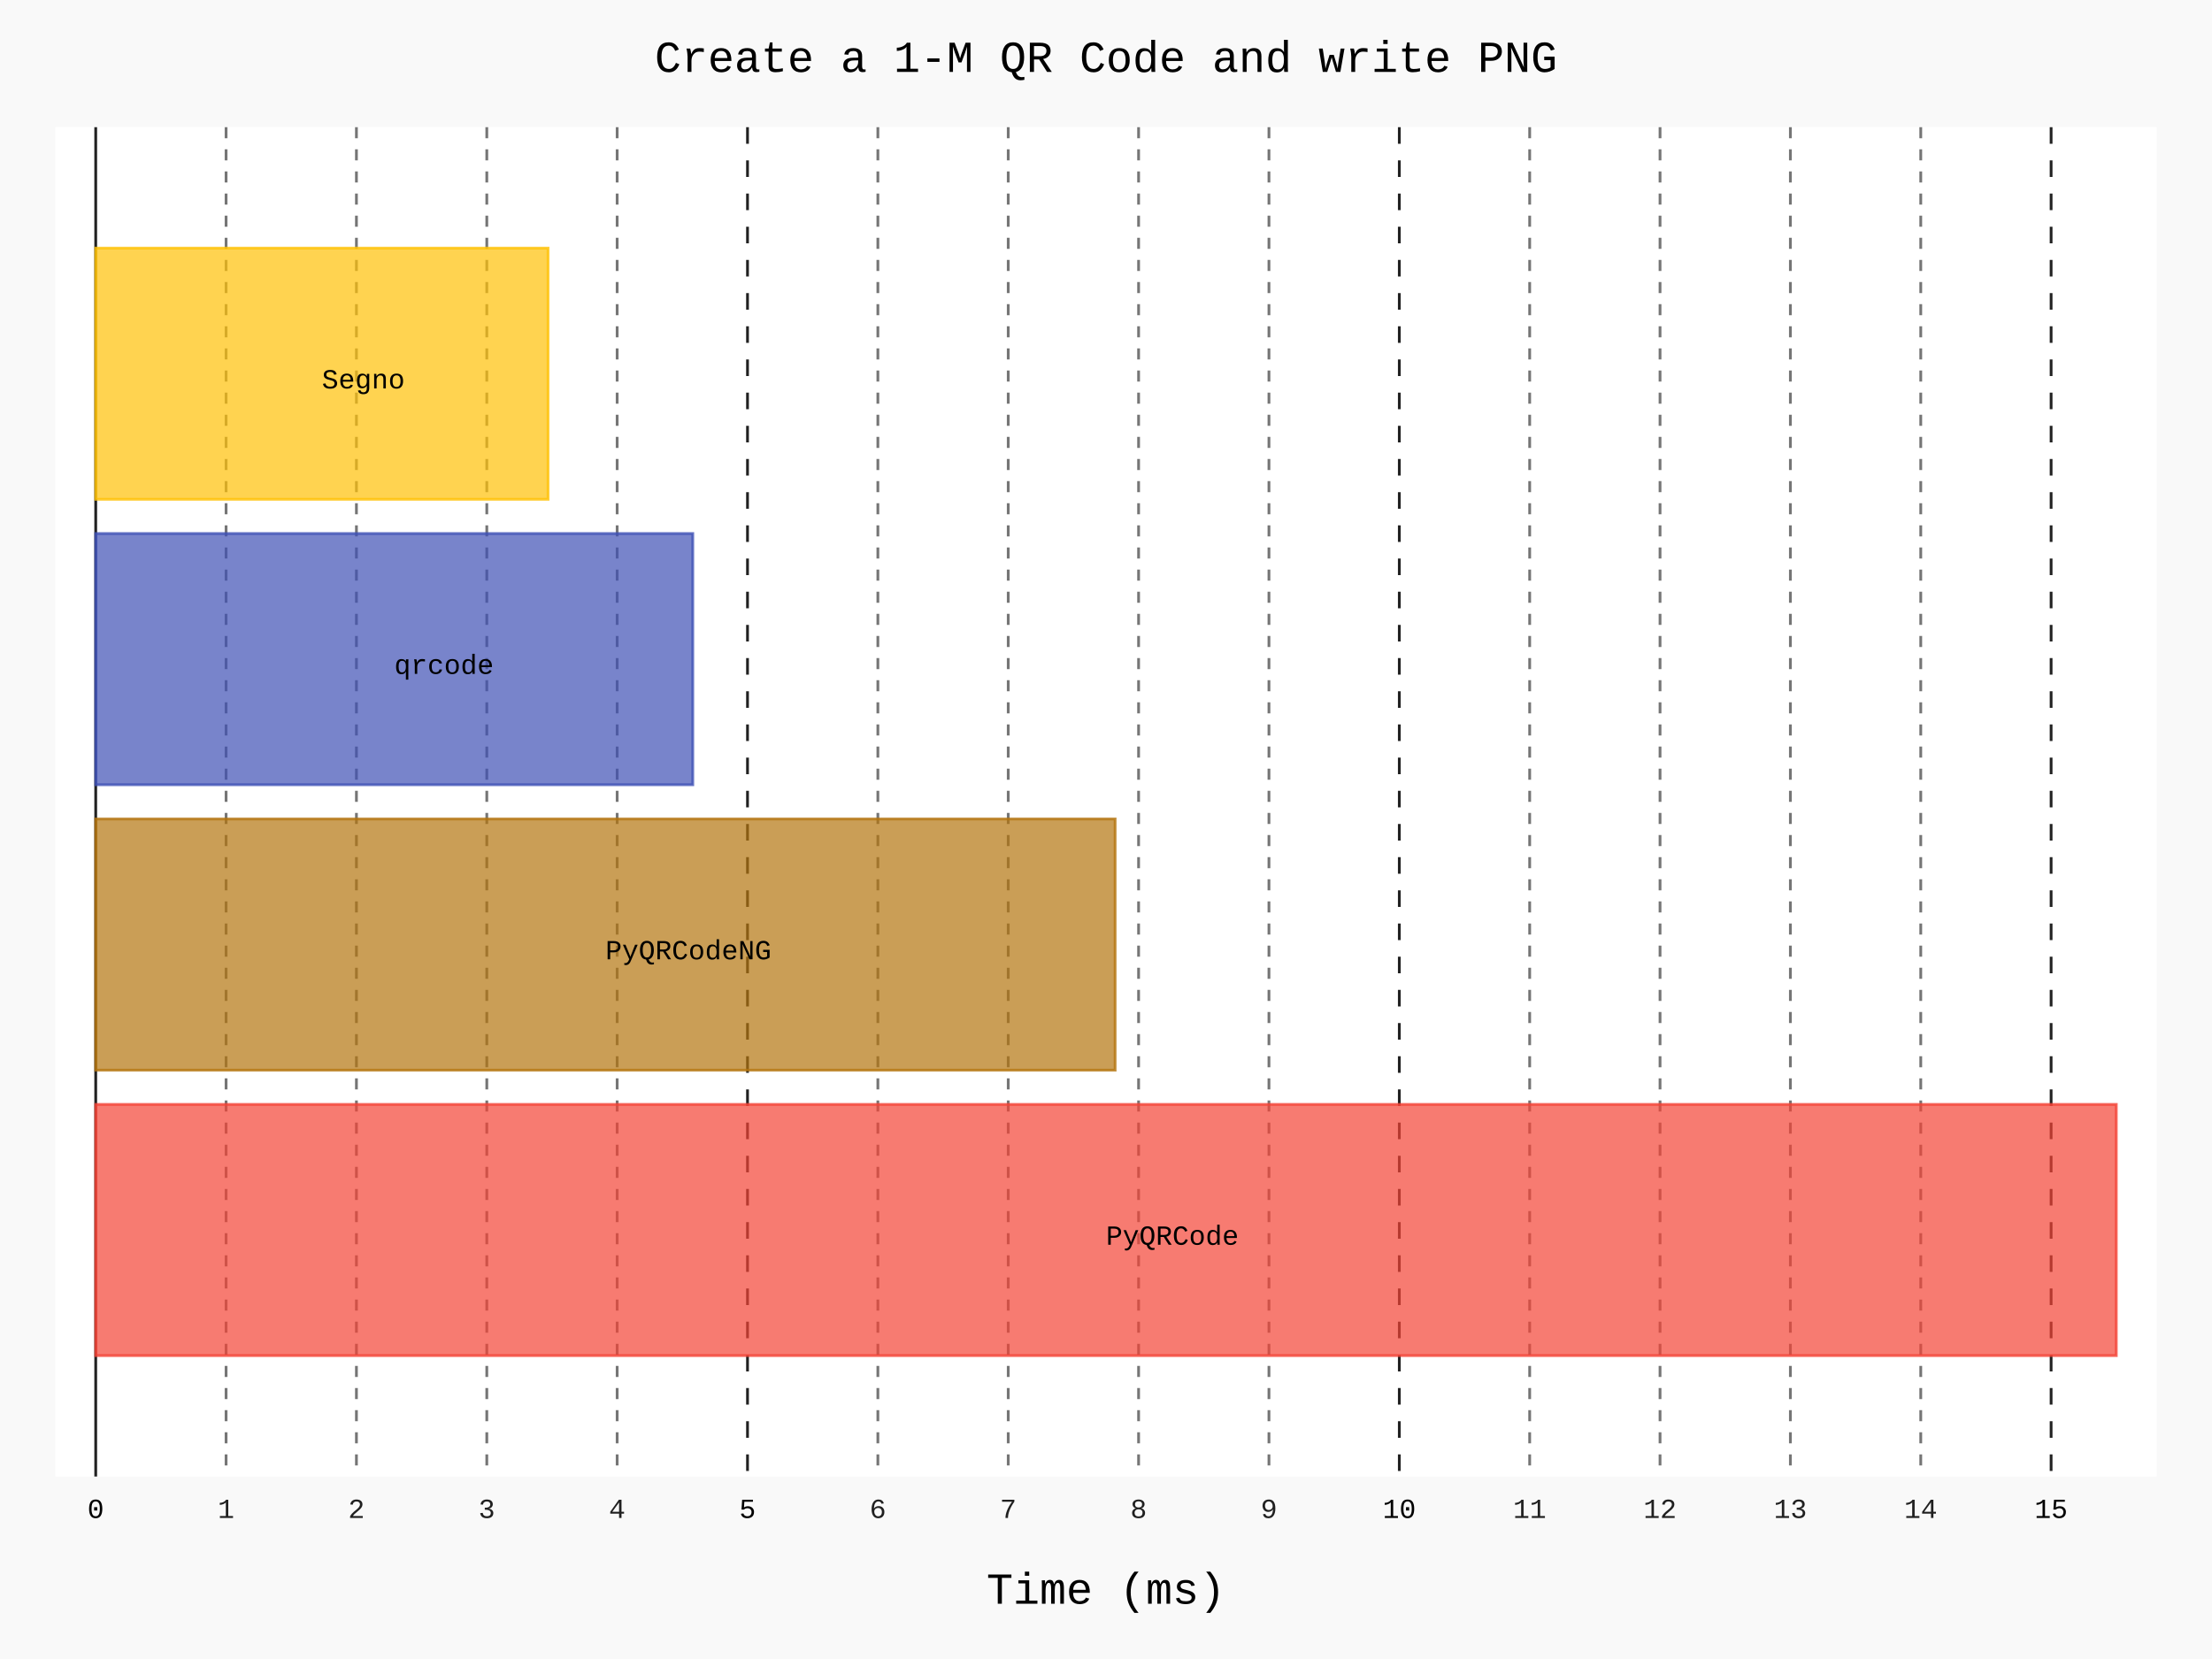
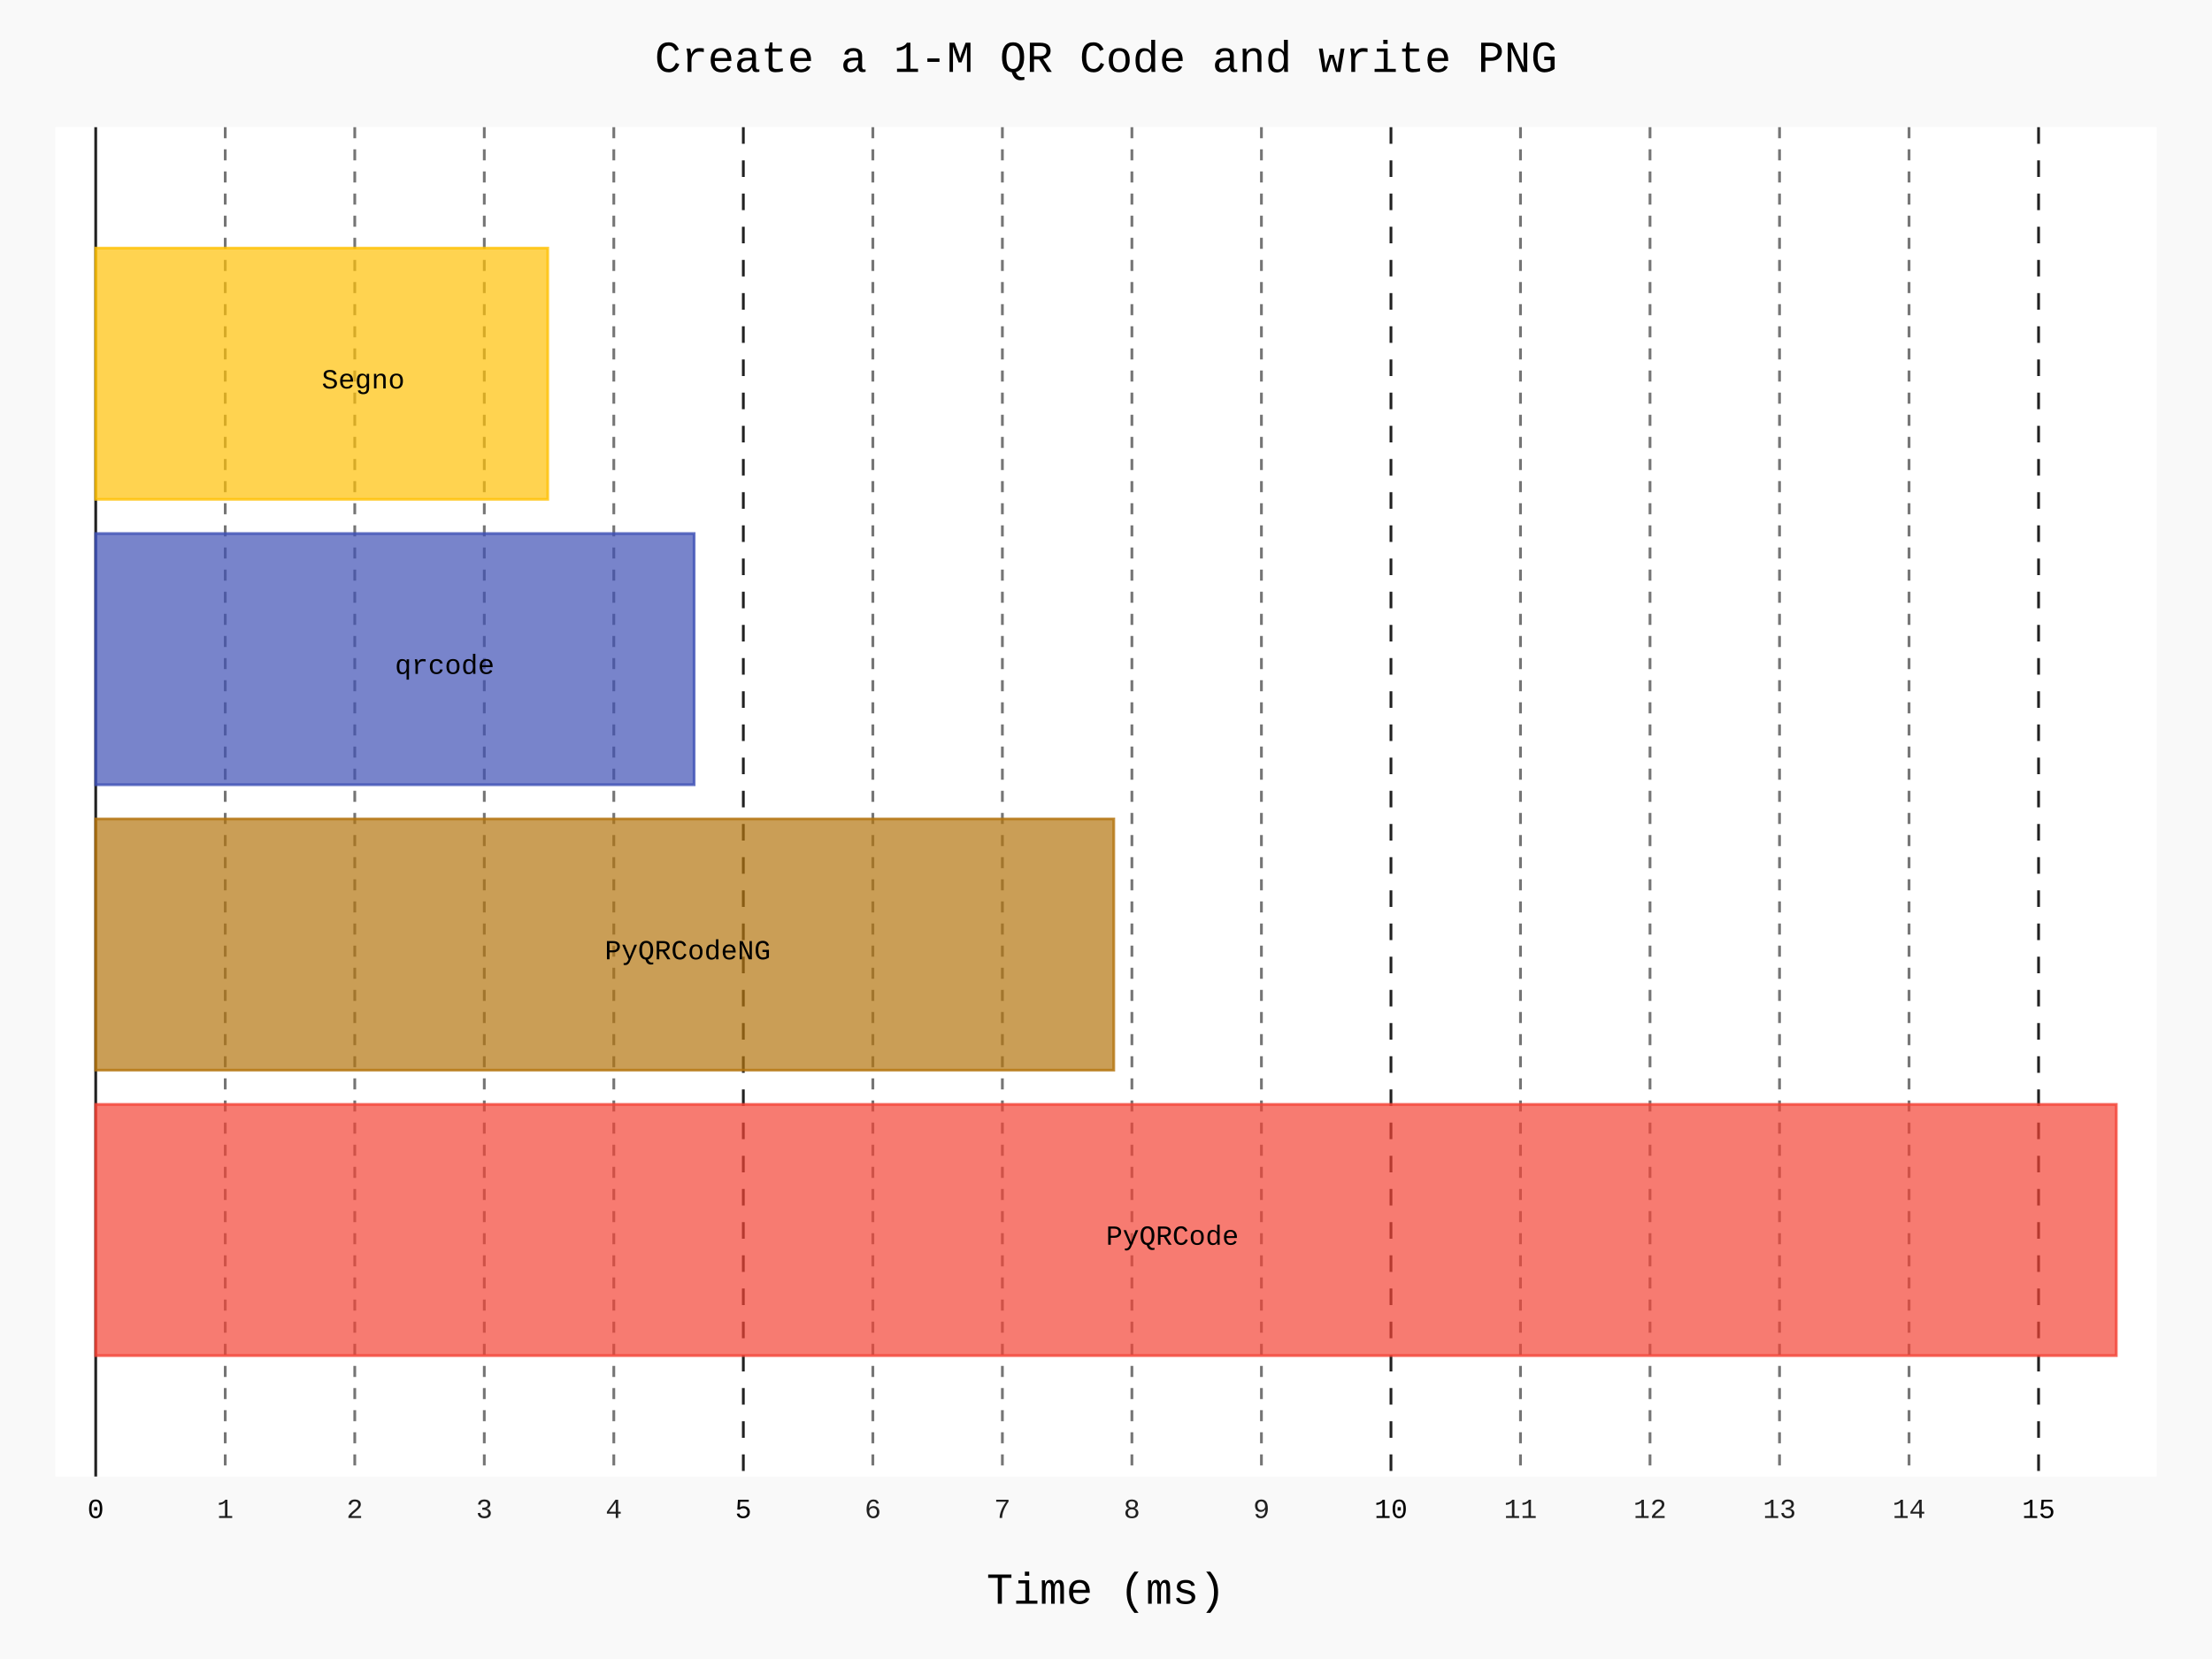
- <svg xmlns="http://www.w3.org/2000/svg" class="pygal-chart" id="chart-a39adcc5-5eda-468e-a99a-e4f1320c6434" viewBox="0 0 800 600">
+ <svg xmlns="http://www.w3.org/2000/svg" class="pygal-chart" id="chart-167026c4-3540-4fd5-8f11-ff2bc569acc1" viewBox="0 0 800 600">
  <defs>
-     <style type="text/css">#chart-a39adcc5-5eda-468e-a99a-e4f1320c6434{-webkit-user-select:none;-webkit-font-smoothing:antialiased;font-family:Consolas,"Liberation Mono",Menlo,Courier,monospace}#chart-a39adcc5-5eda-468e-a99a-e4f1320c6434 .title{font-family:Consolas,"Liberation Mono",Menlo,Courier,monospace;font-size:16px}#chart-a39adcc5-5eda-468e-a99a-e4f1320c6434 .legends .legend text{font-family:Consolas,"Liberation Mono",Menlo,Courier,monospace;font-size:14px}#chart-a39adcc5-5eda-468e-a99a-e4f1320c6434 .axis text{font-family:Consolas,"Liberation Mono",Menlo,Courier,monospace;font-size:10px}#chart-a39adcc5-5eda-468e-a99a-e4f1320c6434 .axis text.major{font-family:Consolas,"Liberation Mono",Menlo,Courier,monospace;font-size:10px}#chart-a39adcc5-5eda-468e-a99a-e4f1320c6434 .text-overlay text.value{font-family:Consolas,"Liberation Mono",Menlo,Courier,monospace;font-size:16px}#chart-a39adcc5-5eda-468e-a99a-e4f1320c6434 .text-overlay text.label{font-family:Consolas,"Liberation Mono",Menlo,Courier,monospace;font-size:10px}#chart-a39adcc5-5eda-468e-a99a-e4f1320c6434 .tooltip{font-family:Consolas,"Liberation Mono",Menlo,Courier,monospace;font-size:14px}#chart-a39adcc5-5eda-468e-a99a-e4f1320c6434 text.no_data{font-family:Consolas,"Liberation Mono",Menlo,Courier,monospace;font-size:64px}
- #chart-a39adcc5-5eda-468e-a99a-e4f1320c6434{background-color:rgba(249,249,249,1)}#chart-a39adcc5-5eda-468e-a99a-e4f1320c6434 path,#chart-a39adcc5-5eda-468e-a99a-e4f1320c6434 line,#chart-a39adcc5-5eda-468e-a99a-e4f1320c6434 rect,#chart-a39adcc5-5eda-468e-a99a-e4f1320c6434 circle{-webkit-transition:150ms;-moz-transition:150ms;transition:150ms}#chart-a39adcc5-5eda-468e-a99a-e4f1320c6434 .graph &gt; .background{fill:rgba(249,249,249,1)}#chart-a39adcc5-5eda-468e-a99a-e4f1320c6434 .plot &gt; .background{fill:rgba(255,255,255,1)}#chart-a39adcc5-5eda-468e-a99a-e4f1320c6434 .graph{fill:rgba(0,0,0,.87)}#chart-a39adcc5-5eda-468e-a99a-e4f1320c6434 text.no_data{fill:rgba(0,0,0,1)}#chart-a39adcc5-5eda-468e-a99a-e4f1320c6434 .title{fill:rgba(0,0,0,1)}#chart-a39adcc5-5eda-468e-a99a-e4f1320c6434 .legends .legend text{fill:rgba(0,0,0,.87)}#chart-a39adcc5-5eda-468e-a99a-e4f1320c6434 .legends .legend:hover text{fill:rgba(0,0,0,1)}#chart-a39adcc5-5eda-468e-a99a-e4f1320c6434 .axis .line{stroke:rgba(0,0,0,1)}#chart-a39adcc5-5eda-468e-a99a-e4f1320c6434 .axis .guide.line{stroke:rgba(0,0,0,.54)}#chart-a39adcc5-5eda-468e-a99a-e4f1320c6434 .axis .major.line{stroke:rgba(0,0,0,.87)}#chart-a39adcc5-5eda-468e-a99a-e4f1320c6434 .axis text.major{fill:rgba(0,0,0,1)}#chart-a39adcc5-5eda-468e-a99a-e4f1320c6434 .axis.y .guides:hover .guide.line,#chart-a39adcc5-5eda-468e-a99a-e4f1320c6434 .line-graph .axis.x .guides:hover .guide.line,#chart-a39adcc5-5eda-468e-a99a-e4f1320c6434 .stackedline-graph .axis.x .guides:hover .guide.line,#chart-a39adcc5-5eda-468e-a99a-e4f1320c6434 .xy-graph .axis.x .guides:hover .guide.line{stroke:rgba(0,0,0,1)}#chart-a39adcc5-5eda-468e-a99a-e4f1320c6434 .axis .guides:hover text{fill:rgba(0,0,0,1)}#chart-a39adcc5-5eda-468e-a99a-e4f1320c6434 .reactive{fill-opacity:.7;stroke-opacity:.8}#chart-a39adcc5-5eda-468e-a99a-e4f1320c6434 .ci{stroke:rgba(0,0,0,.87)}#chart-a39adcc5-5eda-468e-a99a-e4f1320c6434 .reactive.active,#chart-a39adcc5-5eda-468e-a99a-e4f1320c6434 .active .reactive{fill-opacity:.8;stroke-opacity:.9;stroke-width:4}#chart-a39adcc5-5eda-468e-a99a-e4f1320c6434 .ci .reactive.active{stroke-width:1.5}#chart-a39adcc5-5eda-468e-a99a-e4f1320c6434 .series text{fill:rgba(0,0,0,1)}#chart-a39adcc5-5eda-468e-a99a-e4f1320c6434 .tooltip rect{fill:rgba(255,255,255,1);stroke:rgba(0,0,0,1);-webkit-transition:opacity 150ms;-moz-transition:opacity 150ms;transition:opacity 150ms}#chart-a39adcc5-5eda-468e-a99a-e4f1320c6434 .tooltip .label{fill:rgba(0,0,0,.87)}#chart-a39adcc5-5eda-468e-a99a-e4f1320c6434 .tooltip .label{fill:rgba(0,0,0,.87)}#chart-a39adcc5-5eda-468e-a99a-e4f1320c6434 .tooltip .legend{font-size:.8em;fill:rgba(0,0,0,.54)}#chart-a39adcc5-5eda-468e-a99a-e4f1320c6434 .tooltip .x_label{font-size:.6em;fill:rgba(0,0,0,1)}#chart-a39adcc5-5eda-468e-a99a-e4f1320c6434 .tooltip .xlink{font-size:.5em;text-decoration:underline}#chart-a39adcc5-5eda-468e-a99a-e4f1320c6434 .tooltip .value{font-size:1.5em}#chart-a39adcc5-5eda-468e-a99a-e4f1320c6434 .bound{font-size:.5em}#chart-a39adcc5-5eda-468e-a99a-e4f1320c6434 .max-value{font-size:.75em;fill:rgba(0,0,0,.54)}#chart-a39adcc5-5eda-468e-a99a-e4f1320c6434 .map-element{fill:rgba(255,255,255,1);stroke:rgba(0,0,0,.54) !important}#chart-a39adcc5-5eda-468e-a99a-e4f1320c6434 .map-element .reactive{fill-opacity:inherit;stroke-opacity:inherit}#chart-a39adcc5-5eda-468e-a99a-e4f1320c6434 .color-0,#chart-a39adcc5-5eda-468e-a99a-e4f1320c6434 .color-0 a:visited{stroke:#F44336;fill:#F44336}#chart-a39adcc5-5eda-468e-a99a-e4f1320c6434 .color-1,#chart-a39adcc5-5eda-468e-a99a-e4f1320c6434 .color-1 a:visited{stroke:#3F51B5;fill:#3F51B5}#chart-a39adcc5-5eda-468e-a99a-e4f1320c6434 .color-2,#chart-a39adcc5-5eda-468e-a99a-e4f1320c6434 .color-2 a:visited{stroke:#009688;fill:#009688}#chart-a39adcc5-5eda-468e-a99a-e4f1320c6434 .color-3,#chart-a39adcc5-5eda-468e-a99a-e4f1320c6434 .color-3 a:visited{stroke:#FFC107;fill:#FFC107}#chart-a39adcc5-5eda-468e-a99a-e4f1320c6434 .text-overlay .color-0 text{fill:black}#chart-a39adcc5-5eda-468e-a99a-e4f1320c6434 .text-overlay .color-1 text{fill:black}#chart-a39adcc5-5eda-468e-a99a-e4f1320c6434 .text-overlay .color-2 text{fill:black}#chart-a39adcc5-5eda-468e-a99a-e4f1320c6434 .text-overlay .color-3 text{fill:black}
- #chart-a39adcc5-5eda-468e-a99a-e4f1320c6434 text.no_data{text-anchor:middle}#chart-a39adcc5-5eda-468e-a99a-e4f1320c6434 .guide.line{fill:none}#chart-a39adcc5-5eda-468e-a99a-e4f1320c6434 .centered{text-anchor:middle}#chart-a39adcc5-5eda-468e-a99a-e4f1320c6434 .title{text-anchor:middle}#chart-a39adcc5-5eda-468e-a99a-e4f1320c6434 .legends .legend text{fill-opacity:1}#chart-a39adcc5-5eda-468e-a99a-e4f1320c6434 .axis.x text{text-anchor:middle}#chart-a39adcc5-5eda-468e-a99a-e4f1320c6434 .axis.x:not(.web) text[transform]{text-anchor:start}#chart-a39adcc5-5eda-468e-a99a-e4f1320c6434 .axis.x:not(.web) text[transform].backwards{text-anchor:end}#chart-a39adcc5-5eda-468e-a99a-e4f1320c6434 .axis.y text{text-anchor:end}#chart-a39adcc5-5eda-468e-a99a-e4f1320c6434 .axis.y text[transform].backwards{text-anchor:start}#chart-a39adcc5-5eda-468e-a99a-e4f1320c6434 .axis.y2 text{text-anchor:start}#chart-a39adcc5-5eda-468e-a99a-e4f1320c6434 .axis.y2 text[transform].backwards{text-anchor:end}#chart-a39adcc5-5eda-468e-a99a-e4f1320c6434 .axis .guide.line{stroke-dasharray:4,4}#chart-a39adcc5-5eda-468e-a99a-e4f1320c6434 .axis .major.guide.line{stroke-dasharray:6,6}#chart-a39adcc5-5eda-468e-a99a-e4f1320c6434 .horizontal .axis.y .guide.line,#chart-a39adcc5-5eda-468e-a99a-e4f1320c6434 .horizontal .axis.y2 .guide.line,#chart-a39adcc5-5eda-468e-a99a-e4f1320c6434 .vertical .axis.x .guide.line{opacity:0}#chart-a39adcc5-5eda-468e-a99a-e4f1320c6434 .horizontal .axis.always_show .guide.line,#chart-a39adcc5-5eda-468e-a99a-e4f1320c6434 .vertical .axis.always_show .guide.line{opacity:1 !important}#chart-a39adcc5-5eda-468e-a99a-e4f1320c6434 .axis.y .guides:hover .guide.line,#chart-a39adcc5-5eda-468e-a99a-e4f1320c6434 .axis.y2 .guides:hover .guide.line,#chart-a39adcc5-5eda-468e-a99a-e4f1320c6434 .axis.x .guides:hover .guide.line{opacity:1}#chart-a39adcc5-5eda-468e-a99a-e4f1320c6434 .axis .guides:hover text{opacity:1}#chart-a39adcc5-5eda-468e-a99a-e4f1320c6434 .nofill{fill:none}#chart-a39adcc5-5eda-468e-a99a-e4f1320c6434 .subtle-fill{fill-opacity:.2}#chart-a39adcc5-5eda-468e-a99a-e4f1320c6434 .dot{stroke-width:1px;fill-opacity:1}#chart-a39adcc5-5eda-468e-a99a-e4f1320c6434 .dot.active{stroke-width:5px}#chart-a39adcc5-5eda-468e-a99a-e4f1320c6434 .dot.negative{fill:transparent}#chart-a39adcc5-5eda-468e-a99a-e4f1320c6434 text,#chart-a39adcc5-5eda-468e-a99a-e4f1320c6434 tspan{stroke:none !important}#chart-a39adcc5-5eda-468e-a99a-e4f1320c6434 .series text.active{opacity:1}#chart-a39adcc5-5eda-468e-a99a-e4f1320c6434 .tooltip rect{fill-opacity:.95;stroke-width:.5}#chart-a39adcc5-5eda-468e-a99a-e4f1320c6434 .tooltip text{fill-opacity:1}#chart-a39adcc5-5eda-468e-a99a-e4f1320c6434 .showable{visibility:hidden}#chart-a39adcc5-5eda-468e-a99a-e4f1320c6434 .showable.shown{visibility:visible}#chart-a39adcc5-5eda-468e-a99a-e4f1320c6434 .gauge-background{fill:rgba(229,229,229,1);stroke:none}#chart-a39adcc5-5eda-468e-a99a-e4f1320c6434 .bg-lines{stroke:rgba(249,249,249,1);stroke-width:2px}</style>
+     <style type="text/css">#chart-167026c4-3540-4fd5-8f11-ff2bc569acc1{-webkit-user-select:none;-webkit-font-smoothing:antialiased;font-family:Consolas,"Liberation Mono",Menlo,Courier,monospace}#chart-167026c4-3540-4fd5-8f11-ff2bc569acc1 .title{font-family:Consolas,"Liberation Mono",Menlo,Courier,monospace;font-size:16px}#chart-167026c4-3540-4fd5-8f11-ff2bc569acc1 .legends .legend text{font-family:Consolas,"Liberation Mono",Menlo,Courier,monospace;font-size:14px}#chart-167026c4-3540-4fd5-8f11-ff2bc569acc1 .axis text{font-family:Consolas,"Liberation Mono",Menlo,Courier,monospace;font-size:10px}#chart-167026c4-3540-4fd5-8f11-ff2bc569acc1 .axis text.major{font-family:Consolas,"Liberation Mono",Menlo,Courier,monospace;font-size:10px}#chart-167026c4-3540-4fd5-8f11-ff2bc569acc1 .text-overlay text.value{font-family:Consolas,"Liberation Mono",Menlo,Courier,monospace;font-size:16px}#chart-167026c4-3540-4fd5-8f11-ff2bc569acc1 .text-overlay text.label{font-family:Consolas,"Liberation Mono",Menlo,Courier,monospace;font-size:10px}#chart-167026c4-3540-4fd5-8f11-ff2bc569acc1 .tooltip{font-family:Consolas,"Liberation Mono",Menlo,Courier,monospace;font-size:14px}#chart-167026c4-3540-4fd5-8f11-ff2bc569acc1 text.no_data{font-family:Consolas,"Liberation Mono",Menlo,Courier,monospace;font-size:64px}
+ #chart-167026c4-3540-4fd5-8f11-ff2bc569acc1{background-color:rgba(249,249,249,1)}#chart-167026c4-3540-4fd5-8f11-ff2bc569acc1 path,#chart-167026c4-3540-4fd5-8f11-ff2bc569acc1 line,#chart-167026c4-3540-4fd5-8f11-ff2bc569acc1 rect,#chart-167026c4-3540-4fd5-8f11-ff2bc569acc1 circle{-webkit-transition:150ms;-moz-transition:150ms;transition:150ms}#chart-167026c4-3540-4fd5-8f11-ff2bc569acc1 .graph &gt; .background{fill:rgba(249,249,249,1)}#chart-167026c4-3540-4fd5-8f11-ff2bc569acc1 .plot &gt; .background{fill:rgba(255,255,255,1)}#chart-167026c4-3540-4fd5-8f11-ff2bc569acc1 .graph{fill:rgba(0,0,0,.87)}#chart-167026c4-3540-4fd5-8f11-ff2bc569acc1 text.no_data{fill:rgba(0,0,0,1)}#chart-167026c4-3540-4fd5-8f11-ff2bc569acc1 .title{fill:rgba(0,0,0,1)}#chart-167026c4-3540-4fd5-8f11-ff2bc569acc1 .legends .legend text{fill:rgba(0,0,0,.87)}#chart-167026c4-3540-4fd5-8f11-ff2bc569acc1 .legends .legend:hover text{fill:rgba(0,0,0,1)}#chart-167026c4-3540-4fd5-8f11-ff2bc569acc1 .axis .line{stroke:rgba(0,0,0,1)}#chart-167026c4-3540-4fd5-8f11-ff2bc569acc1 .axis .guide.line{stroke:rgba(0,0,0,.54)}#chart-167026c4-3540-4fd5-8f11-ff2bc569acc1 .axis .major.line{stroke:rgba(0,0,0,.87)}#chart-167026c4-3540-4fd5-8f11-ff2bc569acc1 .axis text.major{fill:rgba(0,0,0,1)}#chart-167026c4-3540-4fd5-8f11-ff2bc569acc1 .axis.y .guides:hover .guide.line,#chart-167026c4-3540-4fd5-8f11-ff2bc569acc1 .line-graph .axis.x .guides:hover .guide.line,#chart-167026c4-3540-4fd5-8f11-ff2bc569acc1 .stackedline-graph .axis.x .guides:hover .guide.line,#chart-167026c4-3540-4fd5-8f11-ff2bc569acc1 .xy-graph .axis.x .guides:hover .guide.line{stroke:rgba(0,0,0,1)}#chart-167026c4-3540-4fd5-8f11-ff2bc569acc1 .axis .guides:hover text{fill:rgba(0,0,0,1)}#chart-167026c4-3540-4fd5-8f11-ff2bc569acc1 .reactive{fill-opacity:.7;stroke-opacity:.8}#chart-167026c4-3540-4fd5-8f11-ff2bc569acc1 .ci{stroke:rgba(0,0,0,.87)}#chart-167026c4-3540-4fd5-8f11-ff2bc569acc1 .reactive.active,#chart-167026c4-3540-4fd5-8f11-ff2bc569acc1 .active .reactive{fill-opacity:.8;stroke-opacity:.9;stroke-width:4}#chart-167026c4-3540-4fd5-8f11-ff2bc569acc1 .ci .reactive.active{stroke-width:1.5}#chart-167026c4-3540-4fd5-8f11-ff2bc569acc1 .series text{fill:rgba(0,0,0,1)}#chart-167026c4-3540-4fd5-8f11-ff2bc569acc1 .tooltip rect{fill:rgba(255,255,255,1);stroke:rgba(0,0,0,1);-webkit-transition:opacity 150ms;-moz-transition:opacity 150ms;transition:opacity 150ms}#chart-167026c4-3540-4fd5-8f11-ff2bc569acc1 .tooltip .label{fill:rgba(0,0,0,.87)}#chart-167026c4-3540-4fd5-8f11-ff2bc569acc1 .tooltip .label{fill:rgba(0,0,0,.87)}#chart-167026c4-3540-4fd5-8f11-ff2bc569acc1 .tooltip .legend{font-size:.8em;fill:rgba(0,0,0,.54)}#chart-167026c4-3540-4fd5-8f11-ff2bc569acc1 .tooltip .x_label{font-size:.6em;fill:rgba(0,0,0,1)}#chart-167026c4-3540-4fd5-8f11-ff2bc569acc1 .tooltip .xlink{font-size:.5em;text-decoration:underline}#chart-167026c4-3540-4fd5-8f11-ff2bc569acc1 .tooltip .value{font-size:1.5em}#chart-167026c4-3540-4fd5-8f11-ff2bc569acc1 .bound{font-size:.5em}#chart-167026c4-3540-4fd5-8f11-ff2bc569acc1 .max-value{font-size:.75em;fill:rgba(0,0,0,.54)}#chart-167026c4-3540-4fd5-8f11-ff2bc569acc1 .map-element{fill:rgba(255,255,255,1);stroke:rgba(0,0,0,.54) !important}#chart-167026c4-3540-4fd5-8f11-ff2bc569acc1 .map-element .reactive{fill-opacity:inherit;stroke-opacity:inherit}#chart-167026c4-3540-4fd5-8f11-ff2bc569acc1 .color-0,#chart-167026c4-3540-4fd5-8f11-ff2bc569acc1 .color-0 a:visited{stroke:#F44336;fill:#F44336}#chart-167026c4-3540-4fd5-8f11-ff2bc569acc1 .color-1,#chart-167026c4-3540-4fd5-8f11-ff2bc569acc1 .color-1 a:visited{stroke:#3F51B5;fill:#3F51B5}#chart-167026c4-3540-4fd5-8f11-ff2bc569acc1 .color-2,#chart-167026c4-3540-4fd5-8f11-ff2bc569acc1 .color-2 a:visited{stroke:#009688;fill:#009688}#chart-167026c4-3540-4fd5-8f11-ff2bc569acc1 .color-3,#chart-167026c4-3540-4fd5-8f11-ff2bc569acc1 .color-3 a:visited{stroke:#FFC107;fill:#FFC107}#chart-167026c4-3540-4fd5-8f11-ff2bc569acc1 .text-overlay .color-0 text{fill:black}#chart-167026c4-3540-4fd5-8f11-ff2bc569acc1 .text-overlay .color-1 text{fill:black}#chart-167026c4-3540-4fd5-8f11-ff2bc569acc1 .text-overlay .color-2 text{fill:black}#chart-167026c4-3540-4fd5-8f11-ff2bc569acc1 .text-overlay .color-3 text{fill:black}
+ #chart-167026c4-3540-4fd5-8f11-ff2bc569acc1 text.no_data{text-anchor:middle}#chart-167026c4-3540-4fd5-8f11-ff2bc569acc1 .guide.line{fill:none}#chart-167026c4-3540-4fd5-8f11-ff2bc569acc1 .centered{text-anchor:middle}#chart-167026c4-3540-4fd5-8f11-ff2bc569acc1 .title{text-anchor:middle}#chart-167026c4-3540-4fd5-8f11-ff2bc569acc1 .legends .legend text{fill-opacity:1}#chart-167026c4-3540-4fd5-8f11-ff2bc569acc1 .axis.x text{text-anchor:middle}#chart-167026c4-3540-4fd5-8f11-ff2bc569acc1 .axis.x:not(.web) text[transform]{text-anchor:start}#chart-167026c4-3540-4fd5-8f11-ff2bc569acc1 .axis.x:not(.web) text[transform].backwards{text-anchor:end}#chart-167026c4-3540-4fd5-8f11-ff2bc569acc1 .axis.y text{text-anchor:end}#chart-167026c4-3540-4fd5-8f11-ff2bc569acc1 .axis.y text[transform].backwards{text-anchor:start}#chart-167026c4-3540-4fd5-8f11-ff2bc569acc1 .axis.y2 text{text-anchor:start}#chart-167026c4-3540-4fd5-8f11-ff2bc569acc1 .axis.y2 text[transform].backwards{text-anchor:end}#chart-167026c4-3540-4fd5-8f11-ff2bc569acc1 .axis .guide.line{stroke-dasharray:4,4}#chart-167026c4-3540-4fd5-8f11-ff2bc569acc1 .axis .major.guide.line{stroke-dasharray:6,6}#chart-167026c4-3540-4fd5-8f11-ff2bc569acc1 .horizontal .axis.y .guide.line,#chart-167026c4-3540-4fd5-8f11-ff2bc569acc1 .horizontal .axis.y2 .guide.line,#chart-167026c4-3540-4fd5-8f11-ff2bc569acc1 .vertical .axis.x .guide.line{opacity:0}#chart-167026c4-3540-4fd5-8f11-ff2bc569acc1 .horizontal .axis.always_show .guide.line,#chart-167026c4-3540-4fd5-8f11-ff2bc569acc1 .vertical .axis.always_show .guide.line{opacity:1 !important}#chart-167026c4-3540-4fd5-8f11-ff2bc569acc1 .axis.y .guides:hover .guide.line,#chart-167026c4-3540-4fd5-8f11-ff2bc569acc1 .axis.y2 .guides:hover .guide.line,#chart-167026c4-3540-4fd5-8f11-ff2bc569acc1 .axis.x .guides:hover .guide.line{opacity:1}#chart-167026c4-3540-4fd5-8f11-ff2bc569acc1 .axis .guides:hover text{opacity:1}#chart-167026c4-3540-4fd5-8f11-ff2bc569acc1 .nofill{fill:none}#chart-167026c4-3540-4fd5-8f11-ff2bc569acc1 .subtle-fill{fill-opacity:.2}#chart-167026c4-3540-4fd5-8f11-ff2bc569acc1 .dot{stroke-width:1px;fill-opacity:1}#chart-167026c4-3540-4fd5-8f11-ff2bc569acc1 .dot.active{stroke-width:5px}#chart-167026c4-3540-4fd5-8f11-ff2bc569acc1 .dot.negative{fill:transparent}#chart-167026c4-3540-4fd5-8f11-ff2bc569acc1 text,#chart-167026c4-3540-4fd5-8f11-ff2bc569acc1 tspan{stroke:none !important}#chart-167026c4-3540-4fd5-8f11-ff2bc569acc1 .series text.active{opacity:1}#chart-167026c4-3540-4fd5-8f11-ff2bc569acc1 .tooltip rect{fill-opacity:.95;stroke-width:.5}#chart-167026c4-3540-4fd5-8f11-ff2bc569acc1 .tooltip text{fill-opacity:1}#chart-167026c4-3540-4fd5-8f11-ff2bc569acc1 .showable{visibility:hidden}#chart-167026c4-3540-4fd5-8f11-ff2bc569acc1 .showable.shown{visibility:visible}#chart-167026c4-3540-4fd5-8f11-ff2bc569acc1 .gauge-background{fill:rgba(229,229,229,1);stroke:none}#chart-167026c4-3540-4fd5-8f11-ff2bc569acc1 .bg-lines{stroke:rgba(249,249,249,1);stroke-width:2px}</style>
  </defs>
  <g class="graph horizontalbar-graph horizontal">
    <rect class="background" height="600" width="800" x="0" y="0" />
    <g class="plot" transform="translate(20, 46)">
      <rect class="background" height="488" width="760" x="0" y="0" />
      <g class="axis x always_show">
        <g class="guides">
          <path class="axis major line" d="M14.615 0 v488" />
          <text class="major" x="14.615" y="503.0">0</text>
        </g>
        <g class="guides">
-           <path class="guide line" d="M61.762 0 v488" />
-           <text class="" x="61.762" y="503.0">1</text>
+           <path class="guide line" d="M61.46 0 v488" />
+           <text class="" x="61.46" y="503.0">1</text>
        </g>
        <g class="guides">
-           <path class="guide line" d="M108.908 0 v488" />
-           <text class="" x="108.908" y="503.0">2</text>
+           <path class="guide line" d="M108.304 0 v488" />
+           <text class="" x="108.304" y="503.0">2</text>
        </g>
        <g class="guides">
-           <path class="guide line" d="M156.055 0 v488" />
-           <text class="" x="156.055" y="503.0">3</text>
+           <path class="guide line" d="M155.148 0 v488" />
+           <text class="" x="155.148" y="503.0">3</text>
        </g>
        <g class="guides">
-           <path class="guide line" d="M203.201 0 v488" />
-           <text class="" x="203.201" y="503.0">4</text>
+           <path class="guide line" d="M201.992 0 v488" />
+           <text class="" x="201.992" y="503.0">4</text>
        </g>
        <g class="guides">
-           <path class="major guide line" d="M250.347 0 v488" />
-           <text class="major" x="250.347" y="503.0">5</text>
+           <path class="major guide line" d="M248.836 0 v488" />
+           <text class="major" x="248.836" y="503.0">5</text>
        </g>
        <g class="guides">
-           <path class="guide line" d="M297.494 0 v488" />
-           <text class="" x="297.494" y="503.0">6</text>
+           <path class="guide line" d="M295.68 0 v488" />
+           <text class="" x="295.68" y="503.0">6</text>
        </g>
        <g class="guides">
-           <path class="guide line" d="M344.64 0 v488" />
-           <text class="" x="344.64" y="503.0">7</text>
+           <path class="guide line" d="M342.525 0 v488" />
+           <text class="" x="342.525" y="503.0">7</text>
        </g>
        <g class="guides">
-           <path class="guide line" d="M391.787 0 v488" />
-           <text class="" x="391.787" y="503.0">8</text>
+           <path class="guide line" d="M389.369 0 v488" />
+           <text class="" x="389.369" y="503.0">8</text>
        </g>
        <g class="guides">
-           <path class="guide line" d="M438.933 0 v488" />
-           <text class="" x="438.933" y="503.0">9</text>
+           <path class="guide line" d="M436.213 0 v488" />
+           <text class="" x="436.213" y="503.0">9</text>
        </g>
        <g class="guides">
-           <path class="major guide line" d="M486.079 0 v488" />
-           <text class="major" x="486.079" y="503.0">10</text>
+           <path class="major guide line" d="M483.057 0 v488" />
+           <text class="major" x="483.057" y="503.0">10</text>
        </g>
        <g class="guides">
-           <path class="guide line" d="M533.226 0 v488" />
-           <text class="" x="533.226" y="503.0">11</text>
+           <path class="guide line" d="M529.901 0 v488" />
+           <text class="" x="529.901" y="503.0">11</text>
        </g>
        <g class="guides">
-           <path class="guide line" d="M580.372 0 v488" />
-           <text class="" x="580.372" y="503.0">12</text>
+           <path class="guide line" d="M576.746 0 v488" />
+           <text class="" x="576.746" y="503.0">12</text>
        </g>
        <g class="guides">
-           <path class="guide line" d="M627.519 0 v488" />
-           <text class="" x="627.519" y="503.0">13</text>
+           <path class="guide line" d="M623.59 0 v488" />
+           <text class="" x="623.59" y="503.0">13</text>
        </g>
        <g class="guides">
-           <path class="guide line" d="M674.665 0 v488" />
-           <text class="" x="674.665" y="503.0">14</text>
+           <path class="guide line" d="M670.434 0 v488" />
+           <text class="" x="670.434" y="503.0">14</text>
        </g>
        <g class="guides">
-           <path class="major guide line" d="M721.811 0 v488" />
-           <text class="major" x="721.811" y="503.0">15</text>
+           <path class="major guide line" d="M717.278 0 v488" />
+           <text class="major" x="717.278" y="503.0">15</text>
        </g>
      </g>
      <g class="series serie-3 color-3">
        <g class="bars">
          <g class="bar" style="fill: #F44336; stroke: #F44336">
            <rect class="rect reactive tooltip-trigger" height="90.843" rx="0" ry="0" width="730.769" x="14.615" y="353.425" />
          </g>
        </g>
      </g>
      <g class="series serie-2 color-2">
        <g class="bars">
          <g class="bar" style="fill: #b4750f; stroke: #b4750f">
-             <rect class="rect reactive tooltip-trigger" height="90.843" rx="0" ry="0" width="368.685" x="14.615" y="250.194" />
+             <rect class="rect reactive tooltip-trigger" height="90.843" rx="0" ry="0" width="368.195" x="14.615" y="250.194" />
          </g>
        </g>
      </g>
      <g class="series serie-1 color-1">
        <g class="bars">
          <g class="bar" style="fill: #3F51B5; stroke: #3F51B5">
-             <rect class="rect reactive tooltip-trigger" height="90.843" rx="0" ry="0" width="215.931" x="14.615" y="146.963" />
+             <rect class="rect reactive tooltip-trigger" height="90.843" rx="0" ry="0" width="216.42" x="14.615" y="146.963" />
          </g>
        </g>
      </g>
      <g class="series serie-0 color-0">
        <g class="bars">
          <g class="bar" style="fill: #FFC107; stroke: #FFC107">
-             <rect class="rect reactive tooltip-trigger" height="90.843" rx="0" ry="0" width="163.598" x="14.615" y="43.732" />
+             <rect class="rect reactive tooltip-trigger" height="90.843" rx="0" ry="0" width="163.486" x="14.615" y="43.732" />
          </g>
        </g>
      </g>
    </g>
    <g class="titles">
      <text class="title plot_title" x="400.0" y="26">Create a 1-M QR Code and write PNG</text>
      <text class="title" x="400.0" y="580">Time (ms)</text>
    </g>
    <g class="plot overlay" transform="translate(20, 46)">
      <g class="series serie-3 color-3" />
      <g class="series serie-2 color-2" />
      <g class="series serie-1 color-1" />
      <g class="series serie-0 color-0" />
    </g>
    <g class="plot text-overlay" transform="translate(20, 46)">
      <g class="series serie-3 color-3">
        <text class="label" x="380.0" y="404.179">PyQRCode</text>
      </g>
      <g class="series serie-2 color-2">
-         <text class="label" x="198.958" y="300.949">PyQRCodeNG</text>
+         <text class="label" x="198.713" y="300.949">PyQRCodeNG</text>
      </g>
      <g class="series serie-1 color-1">
-         <text class="label" x="122.581" y="197.718">qrcode</text>
+         <text class="label" x="122.825" y="197.718">qrcode</text>
      </g>
      <g class="series serie-0 color-0">
-         <text class="label" x="96.414" y="94.487">Segno</text>
+         <text class="label" x="96.358" y="94.487">Segno</text>
      </g>
    </g>
    <g class="plot tooltip-overlay" transform="translate(20, 46)">
      <g class="tooltip" style="opacity: 0" transform="translate(0 0)">
        <rect class="tooltip-box" height="0" rx="0" ry="0" width="0" />
        <g class="text" />
      </g>
    </g>
  </g>
</svg>
